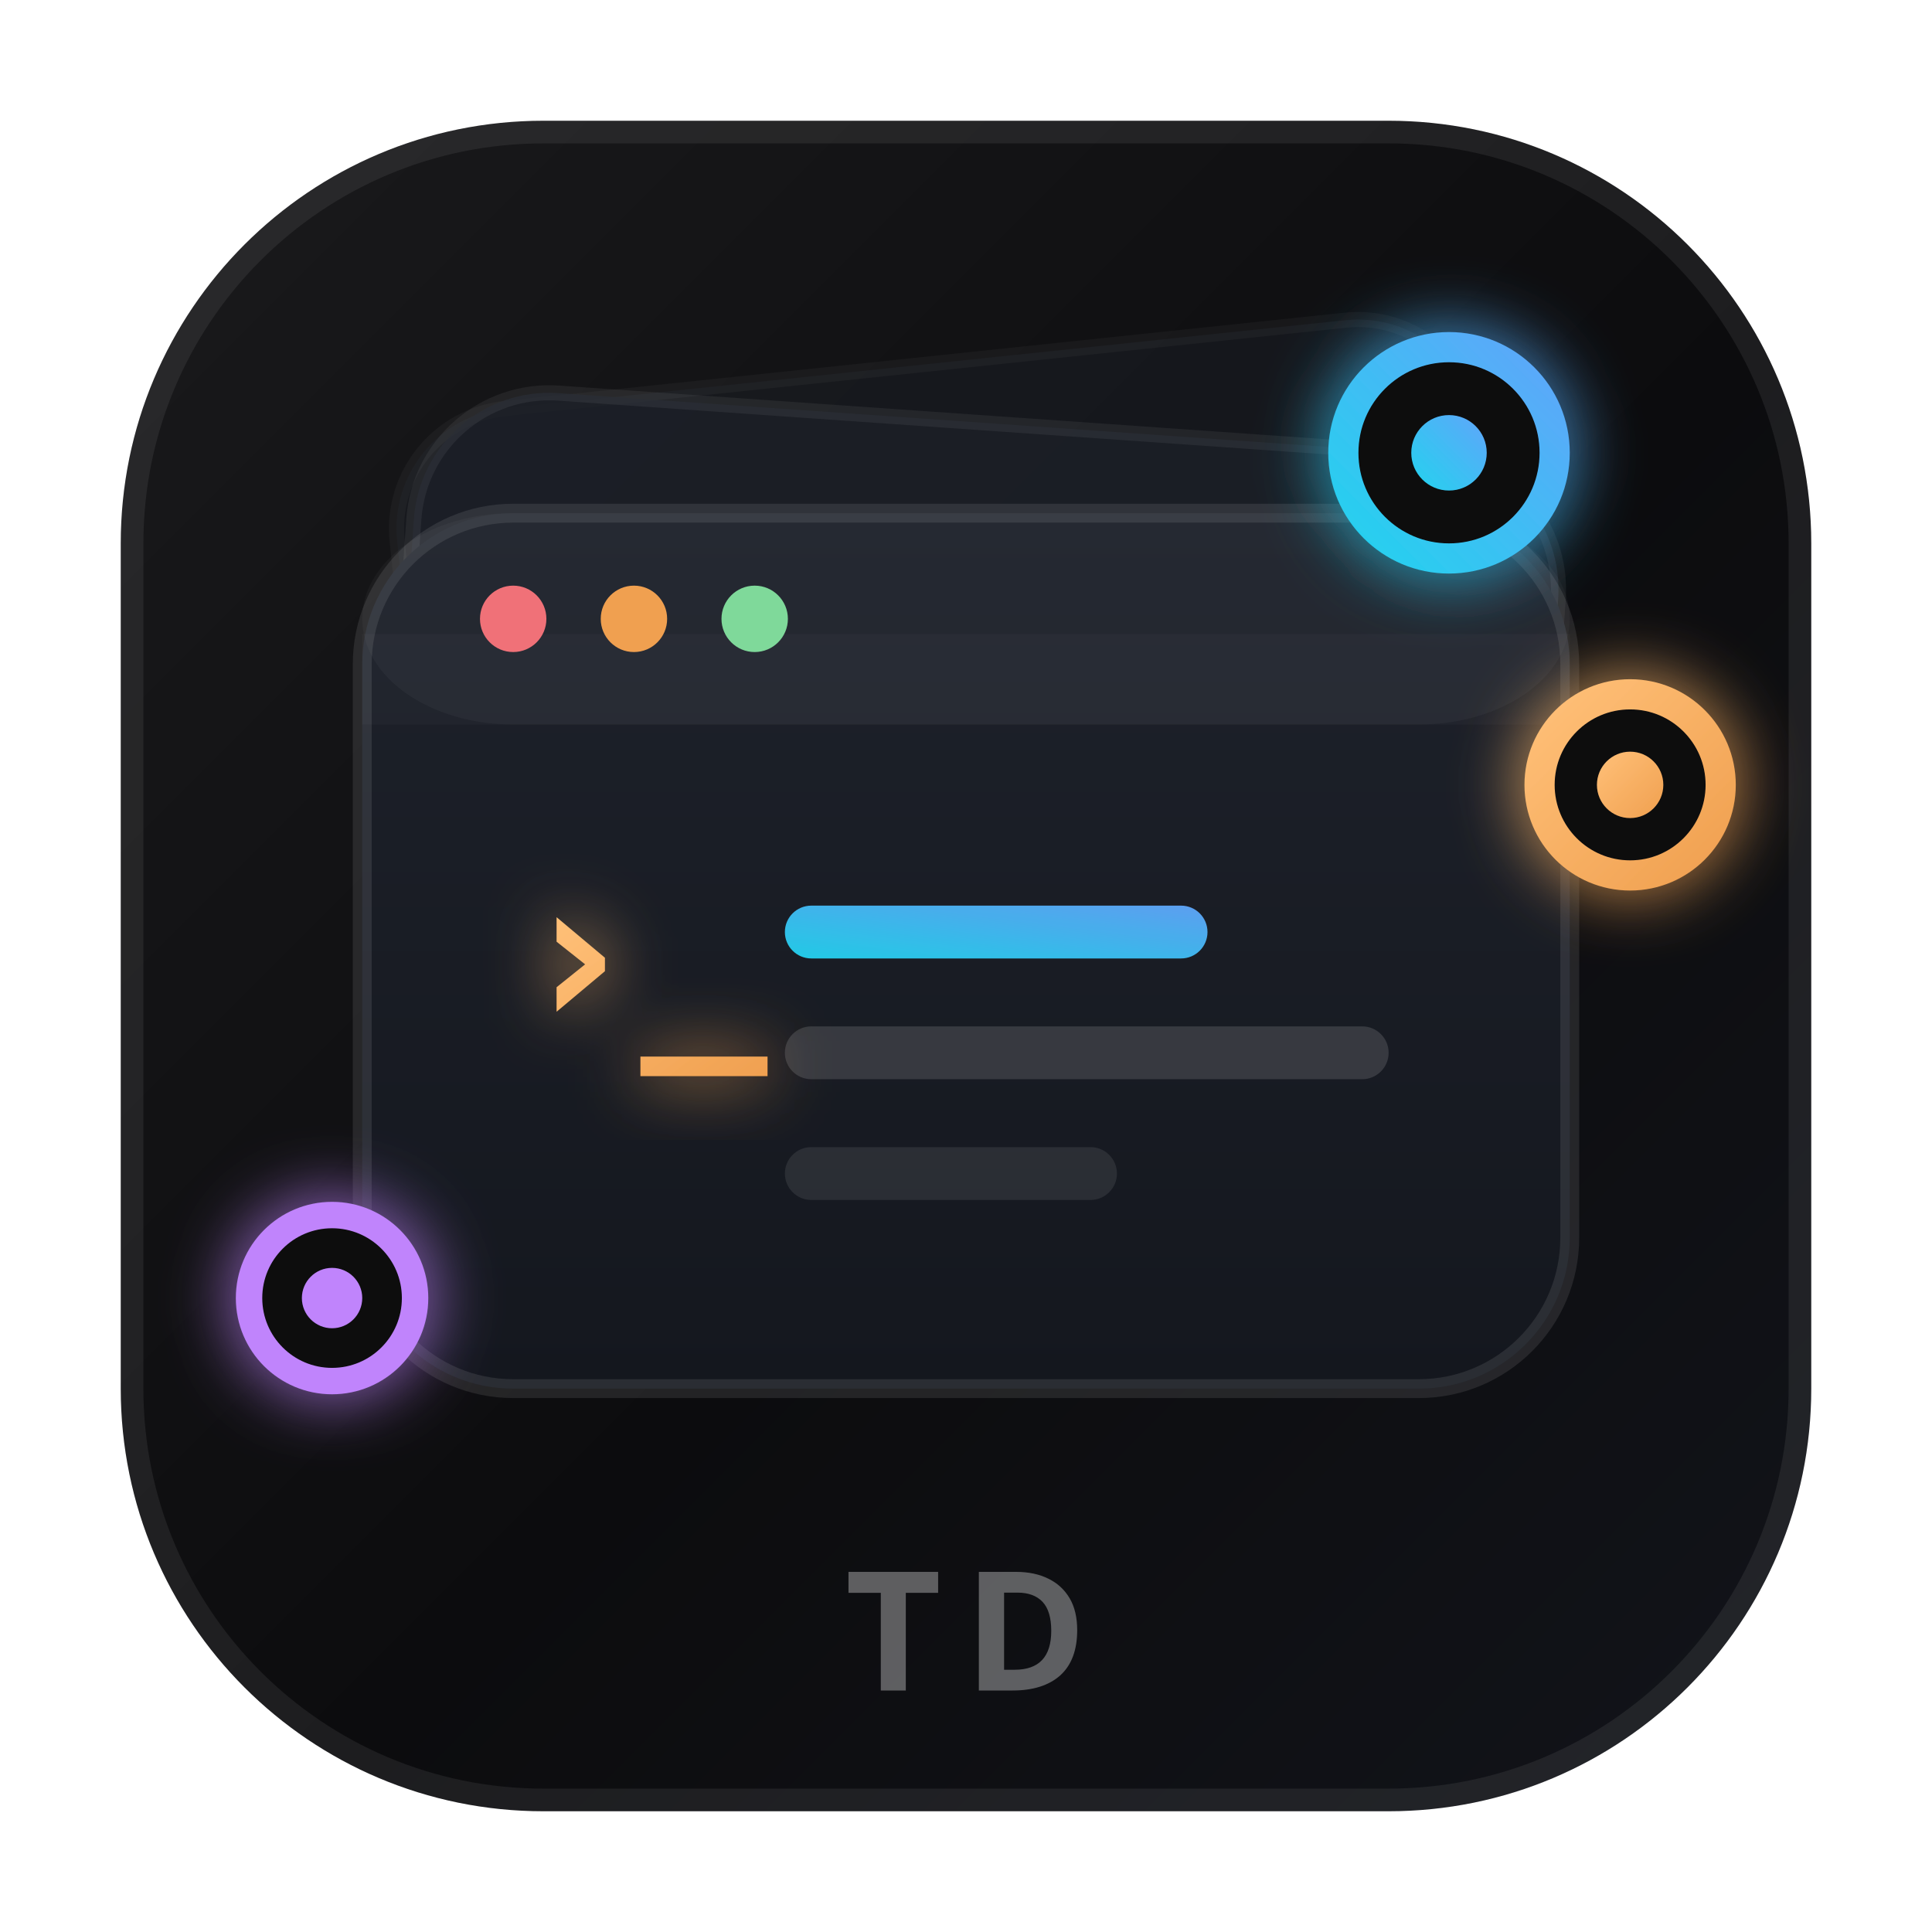
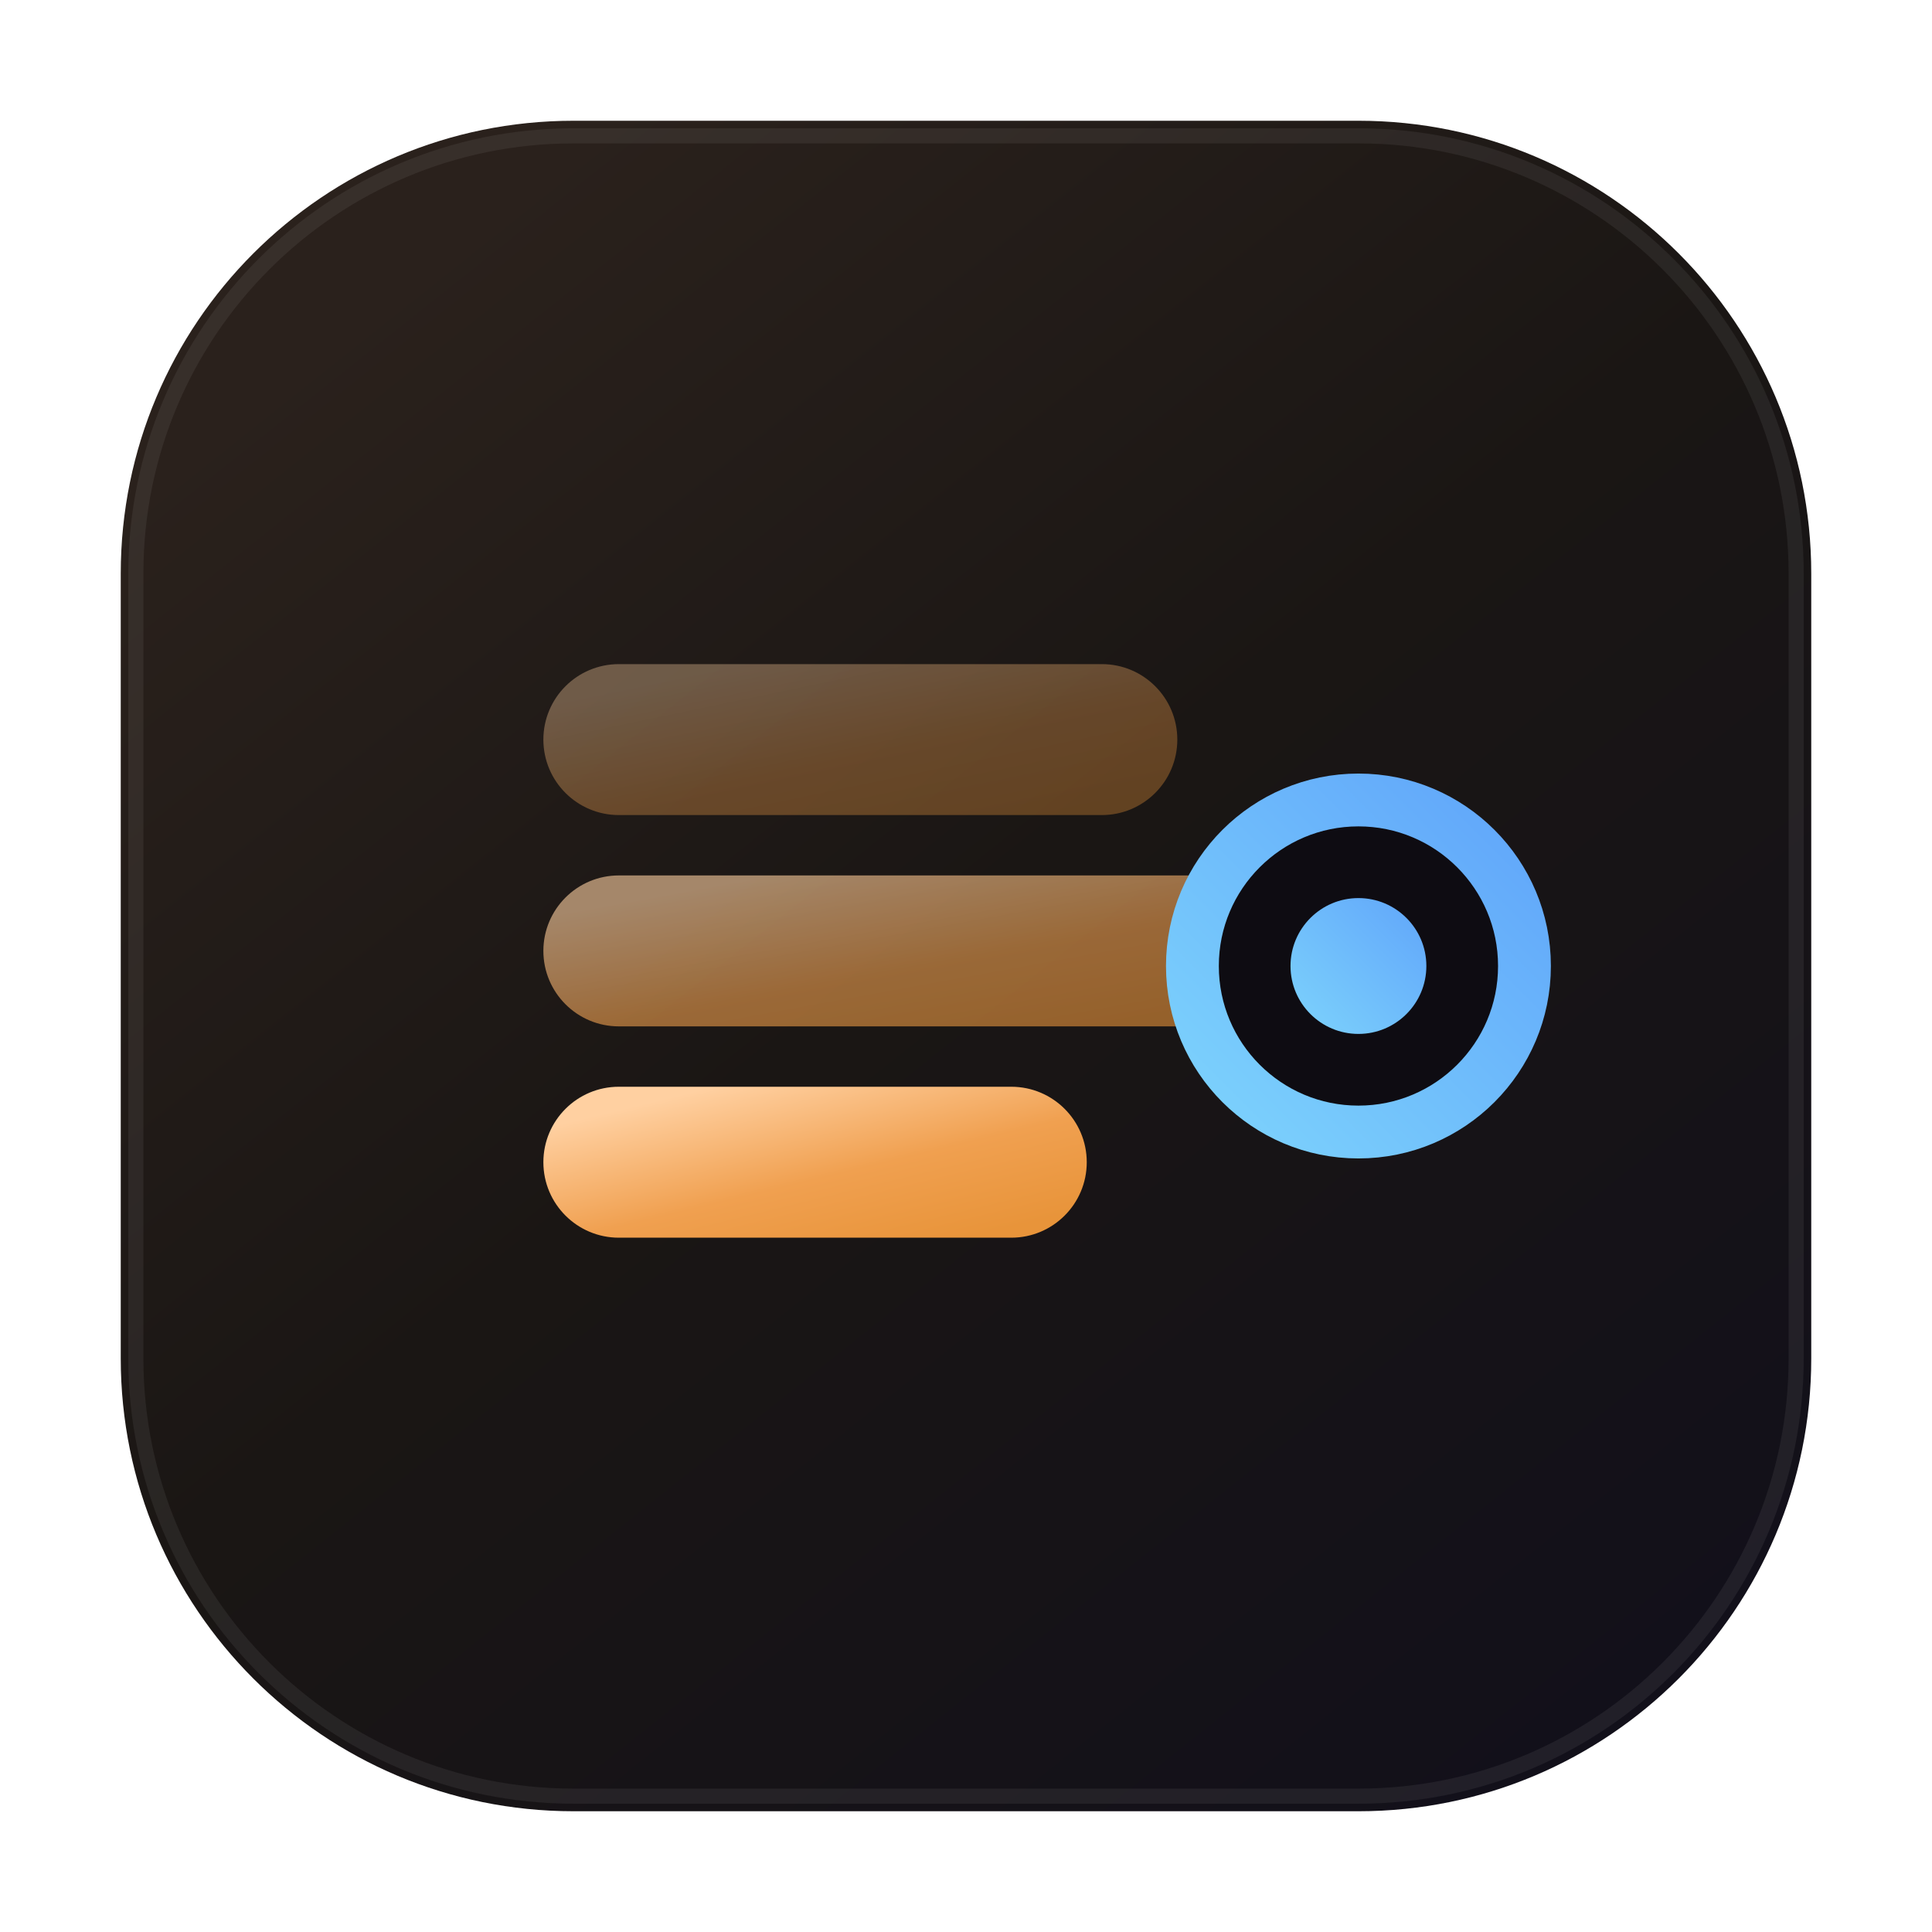
<svg xmlns="http://www.w3.org/2000/svg" viewBox="0 0 128 128" role="img" aria-label="TrueDeck">
  <defs>
-     <linearGradient id="bg" x1="0%" y1="0%" x2="100%" y2="100%">
-       <stop offset="0%" stop-color="#1a1a1c" />
-       <stop offset="55%" stop-color="#0c0c0e" />
-       <stop offset="100%" stop-color="#12141a" />
+     <linearGradient id="plate" x1="18%" y1="8%" x2="88%" y2="96%">
+       <stop offset="0%" stop-color="#2a211c" />
+       <stop offset="45%" stop-color="#1a1614" />
+       <stop offset="100%" stop-color="#12101a" />
    </linearGradient>
-     <linearGradient id="amber" x1="0%" y1="0%" x2="100%" y2="100%">
-       <stop offset="0%" stop-color="#ffc078" />
-       <stop offset="100%" stop-color="#f0a050" />
+     <linearGradient id="mark" x1="20%" y1="10%" x2="90%" y2="90%">
+       <stop offset="0%" stop-color="#ffd0a1" />
+       <stop offset="55%" stop-color="#f0a050" />
+       <stop offset="100%" stop-color="#e8943a" />
    </linearGradient>
-     <linearGradient id="cyan" x1="0%" y1="100%" x2="100%" y2="0%">
-       <stop offset="0%" stop-color="#22d3ee" />
+     <linearGradient id="cool" x1="0%" y1="100%" x2="100%" y2="0%">
+       <stop offset="0%" stop-color="#7dd3fc" />
      <stop offset="100%" stop-color="#60a5fa" />
    </linearGradient>
-     <linearGradient id="pane" x1="0%" y1="0%" x2="0%" y2="100%">
-       <stop offset="0%" stop-color="#1e222b" />
-       <stop offset="100%" stop-color="#14171e" />
-     </linearGradient>
-     <filter id="glow" x="-40%" y="-40%" width="180%" height="180%">
-       <feGaussianBlur stdDeviation="2.2" result="b" />
-       <feMerge>
-         <feMergeNode in="b" />
-         <feMergeNode in="SourceGraphic" />
-       </feMerge>
+     <filter id="soft" x="-20%" y="-20%" width="140%" height="140%">
+       <feGaussianBlur in="SourceGraphic" stdDeviation="0.4" />
    </filter>
  </defs>
-   <rect x="8" y="8" width="112" height="112" rx="28" fill="url(#bg)" />
-   <rect x="8.75" y="8.75" width="110.5" height="110.5" rx="27.25" fill="none" stroke="#ffffff12" stroke-width="1.5" />
-   <g opacity="0.55">
-     <rect x="28" y="24" width="72" height="52" rx="8" fill="#1a1d24" stroke="#ffffff10" stroke-width="1" transform="rotate(-6 64 50)" />
+   <rect x="8" y="8" width="112" height="112" rx="30" fill="url(#plate)" />
+   <rect x="9" y="9" width="110" height="110" rx="29" fill="none" stroke="#ffffff10" stroke-width="1" />
+   <g transform="translate(64 66)">
+     <rect x="-28" y="-22" width="42" height="10" rx="5" fill="url(#mark)" opacity="0.35" />
+     <rect x="-28" y="-8" width="48" height="10" rx="5" fill="url(#mark)" opacity="0.6" />
+     <rect x="-28" y="6" width="36" height="10" rx="5" fill="url(#mark)" />
+     <circle cx="26" cy="-2" r="11" fill="#0e0c12" stroke="url(#cool)" stroke-width="3.5" />
+     <circle cx="26" cy="-2" r="4.5" fill="url(#cool)" />
+     <path d="M8 -2 H15" stroke="url(#cool)" stroke-width="3" stroke-linecap="round" opacity="0.85" />
  </g>
-   <g opacity="0.75">
-     <rect x="26" y="28" width="76" height="56" rx="9" fill="#1c2028" stroke="#ffffff14" stroke-width="1" transform="rotate(4 64 56)" />
-   </g>
-   <rect x="24" y="34" width="80" height="58" rx="10" fill="url(#pane)" stroke="#ffffff18" stroke-width="1.25" />
-   <rect x="24" y="34" width="80" height="14" rx="10" fill="#ffffff08" />
-   <rect x="24" y="42" width="80" height="6" fill="#ffffff06" />
-   <circle cx="34" cy="41" r="2.2" fill="#f07178" />
-   <circle cx="42" cy="41" r="2.2" fill="#f0a050" />
-   <circle cx="50" cy="41" r="2.2" fill="#7fd99a" />
-   <g filter="url(#glow)">
-     <text x="34" y="68" font-family="ui-monospace, Cascadia Code, Consolas, monospace" font-size="14" font-weight="700" fill="url(#amber)">›_</text>
-   </g>
-   <rect x="52" y="60" width="28" height="3.5" rx="1.75" fill="url(#cyan)" opacity="0.95" />
-   <rect x="52" y="68" width="40" height="3.5" rx="1.75" fill="#ffffff22" />
-   <rect x="52" y="76" width="22" height="3.5" rx="1.75" fill="#ffffff16" />
-   <g filter="url(#glow)">
-     <circle cx="96" cy="30" r="7" fill="#0c0c0e" stroke="url(#cyan)" stroke-width="2" />
-     <circle cx="96" cy="30" r="2.5" fill="url(#cyan)" />
-     <circle cx="108" cy="52" r="6" fill="#0c0c0e" stroke="url(#amber)" stroke-width="2" />
-     <circle cx="108" cy="52" r="2.2" fill="url(#amber)" />
-     <circle cx="22" cy="86" r="5.5" fill="#0c0c0e" stroke="#c084fc" stroke-width="1.75" />
-     <circle cx="22" cy="86" r="2" fill="#c084fc" />
-   </g>
-   <text x="64" y="112" text-anchor="middle" font-family="Segoe UI, system-ui, sans-serif" font-size="11" font-weight="700" letter-spacing="1.5" fill="#ffffff55">TD</text>
</svg>
